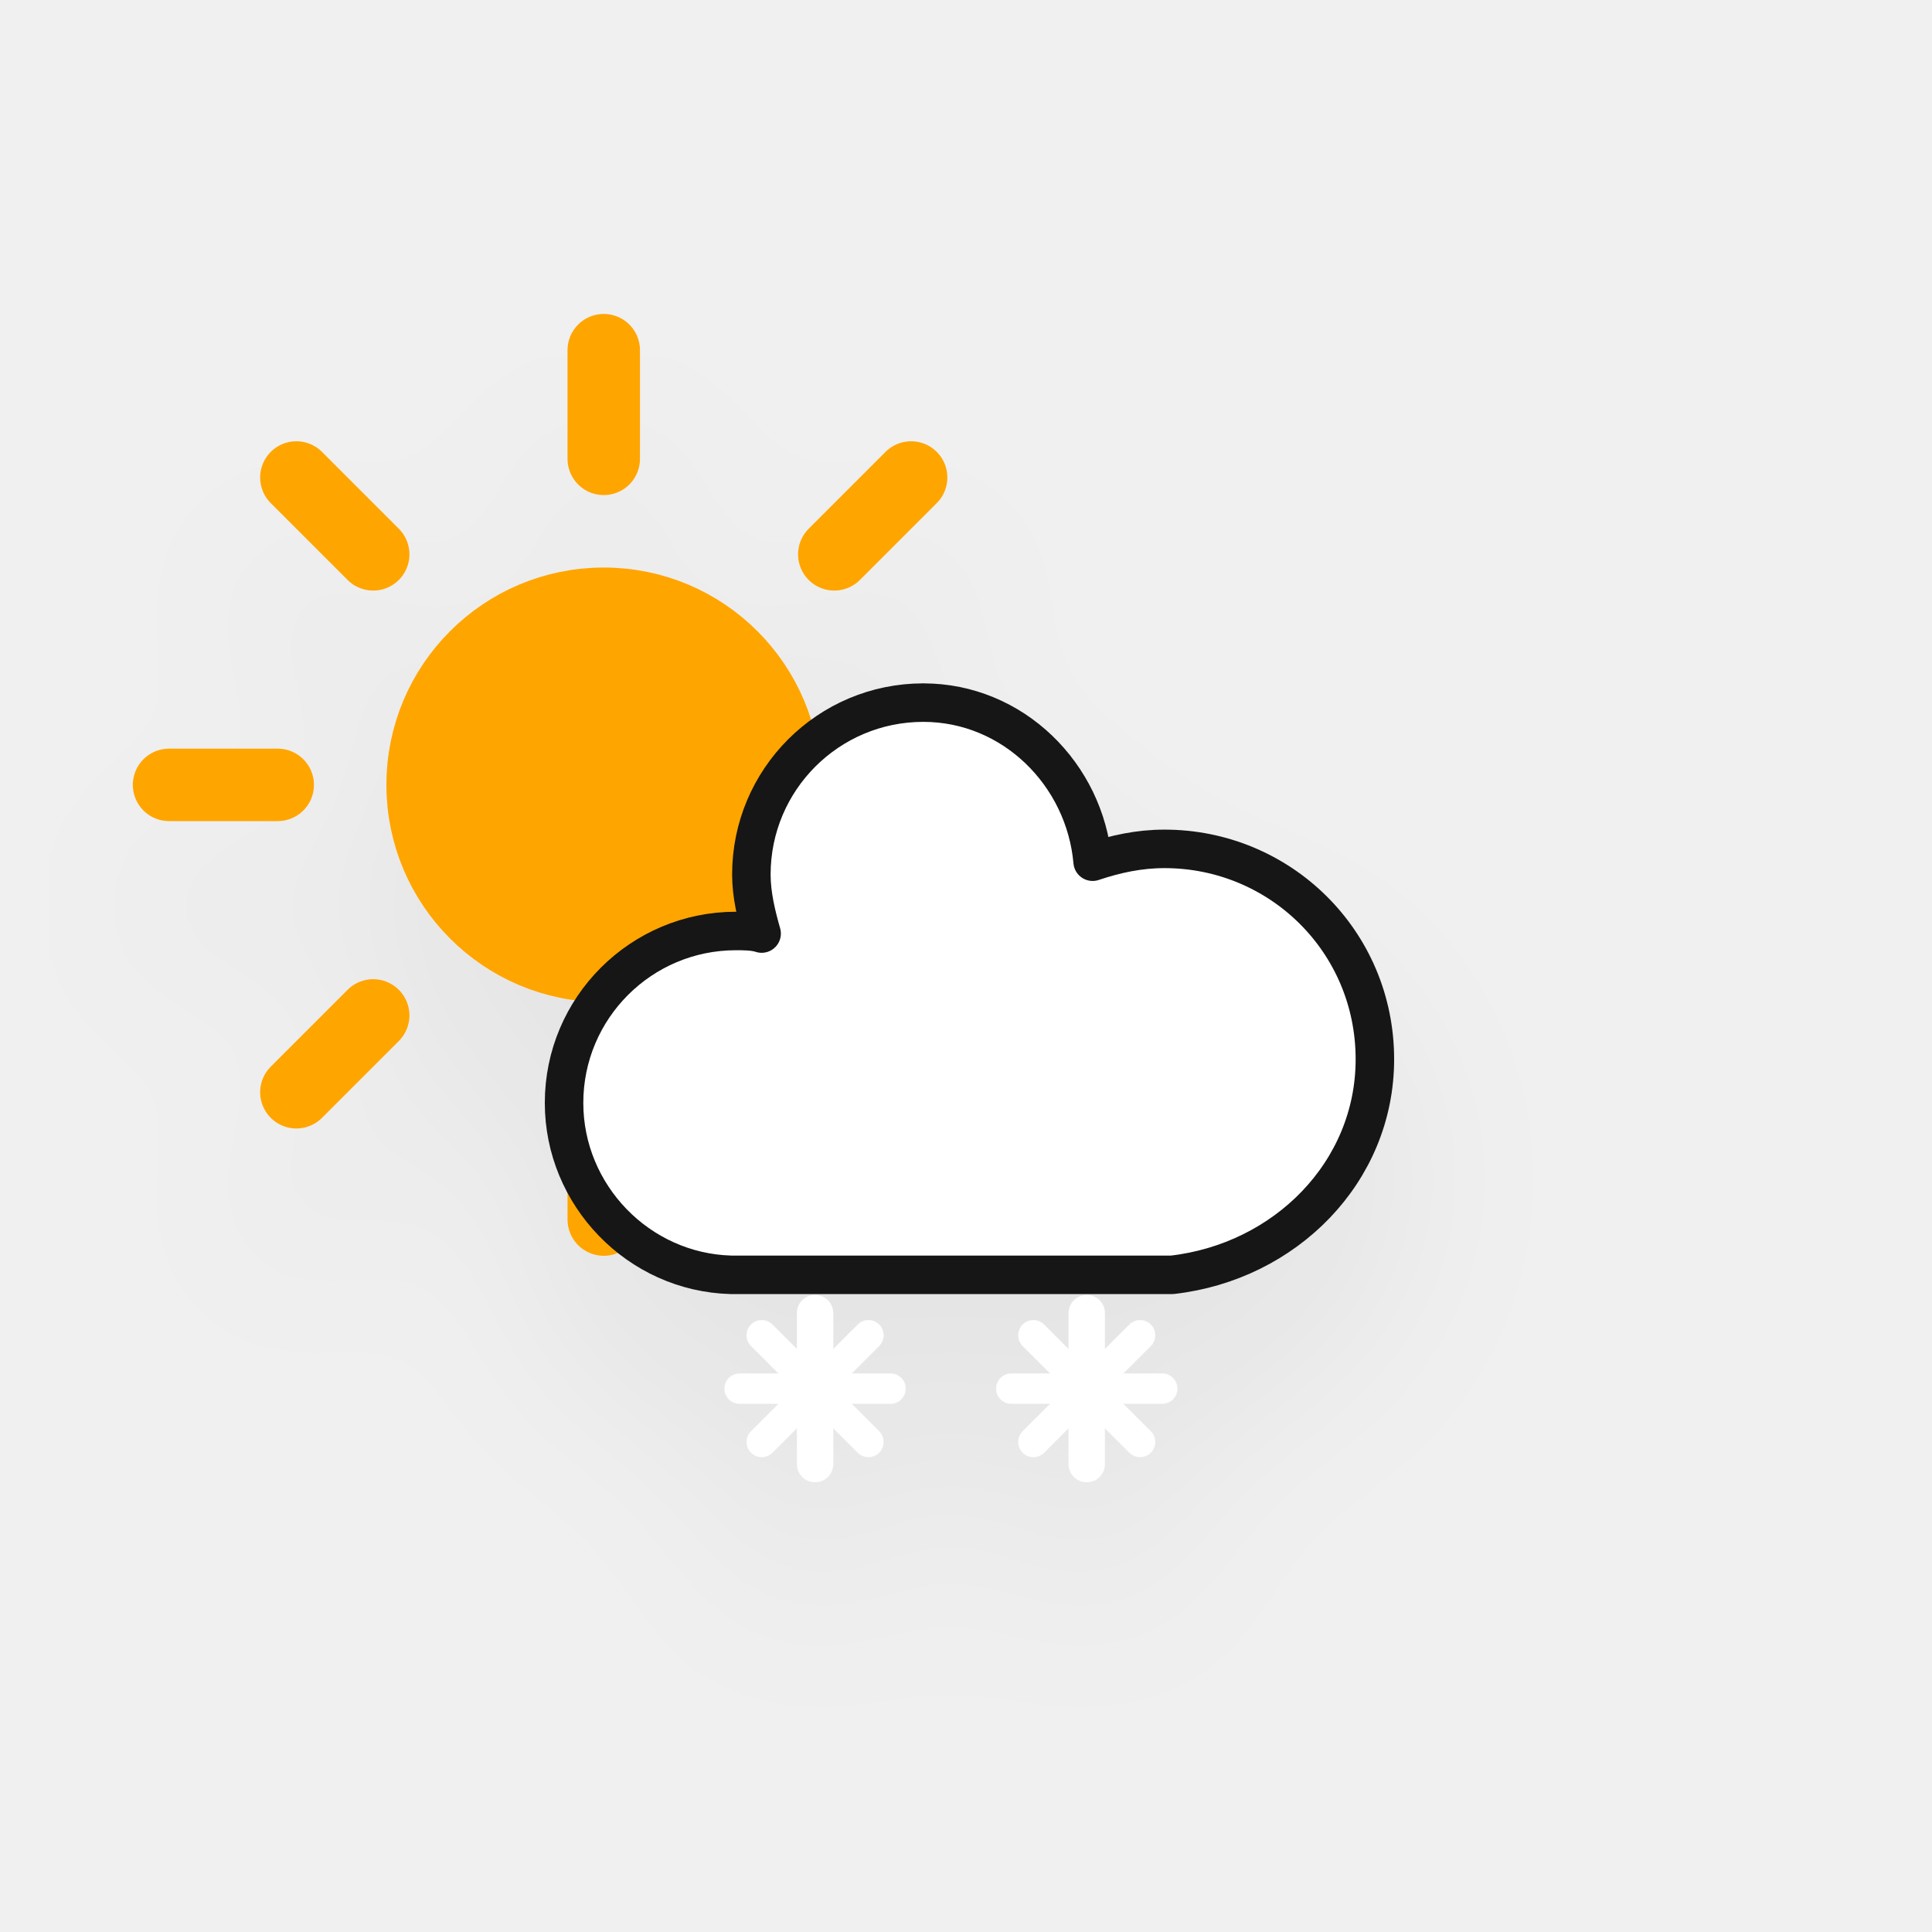
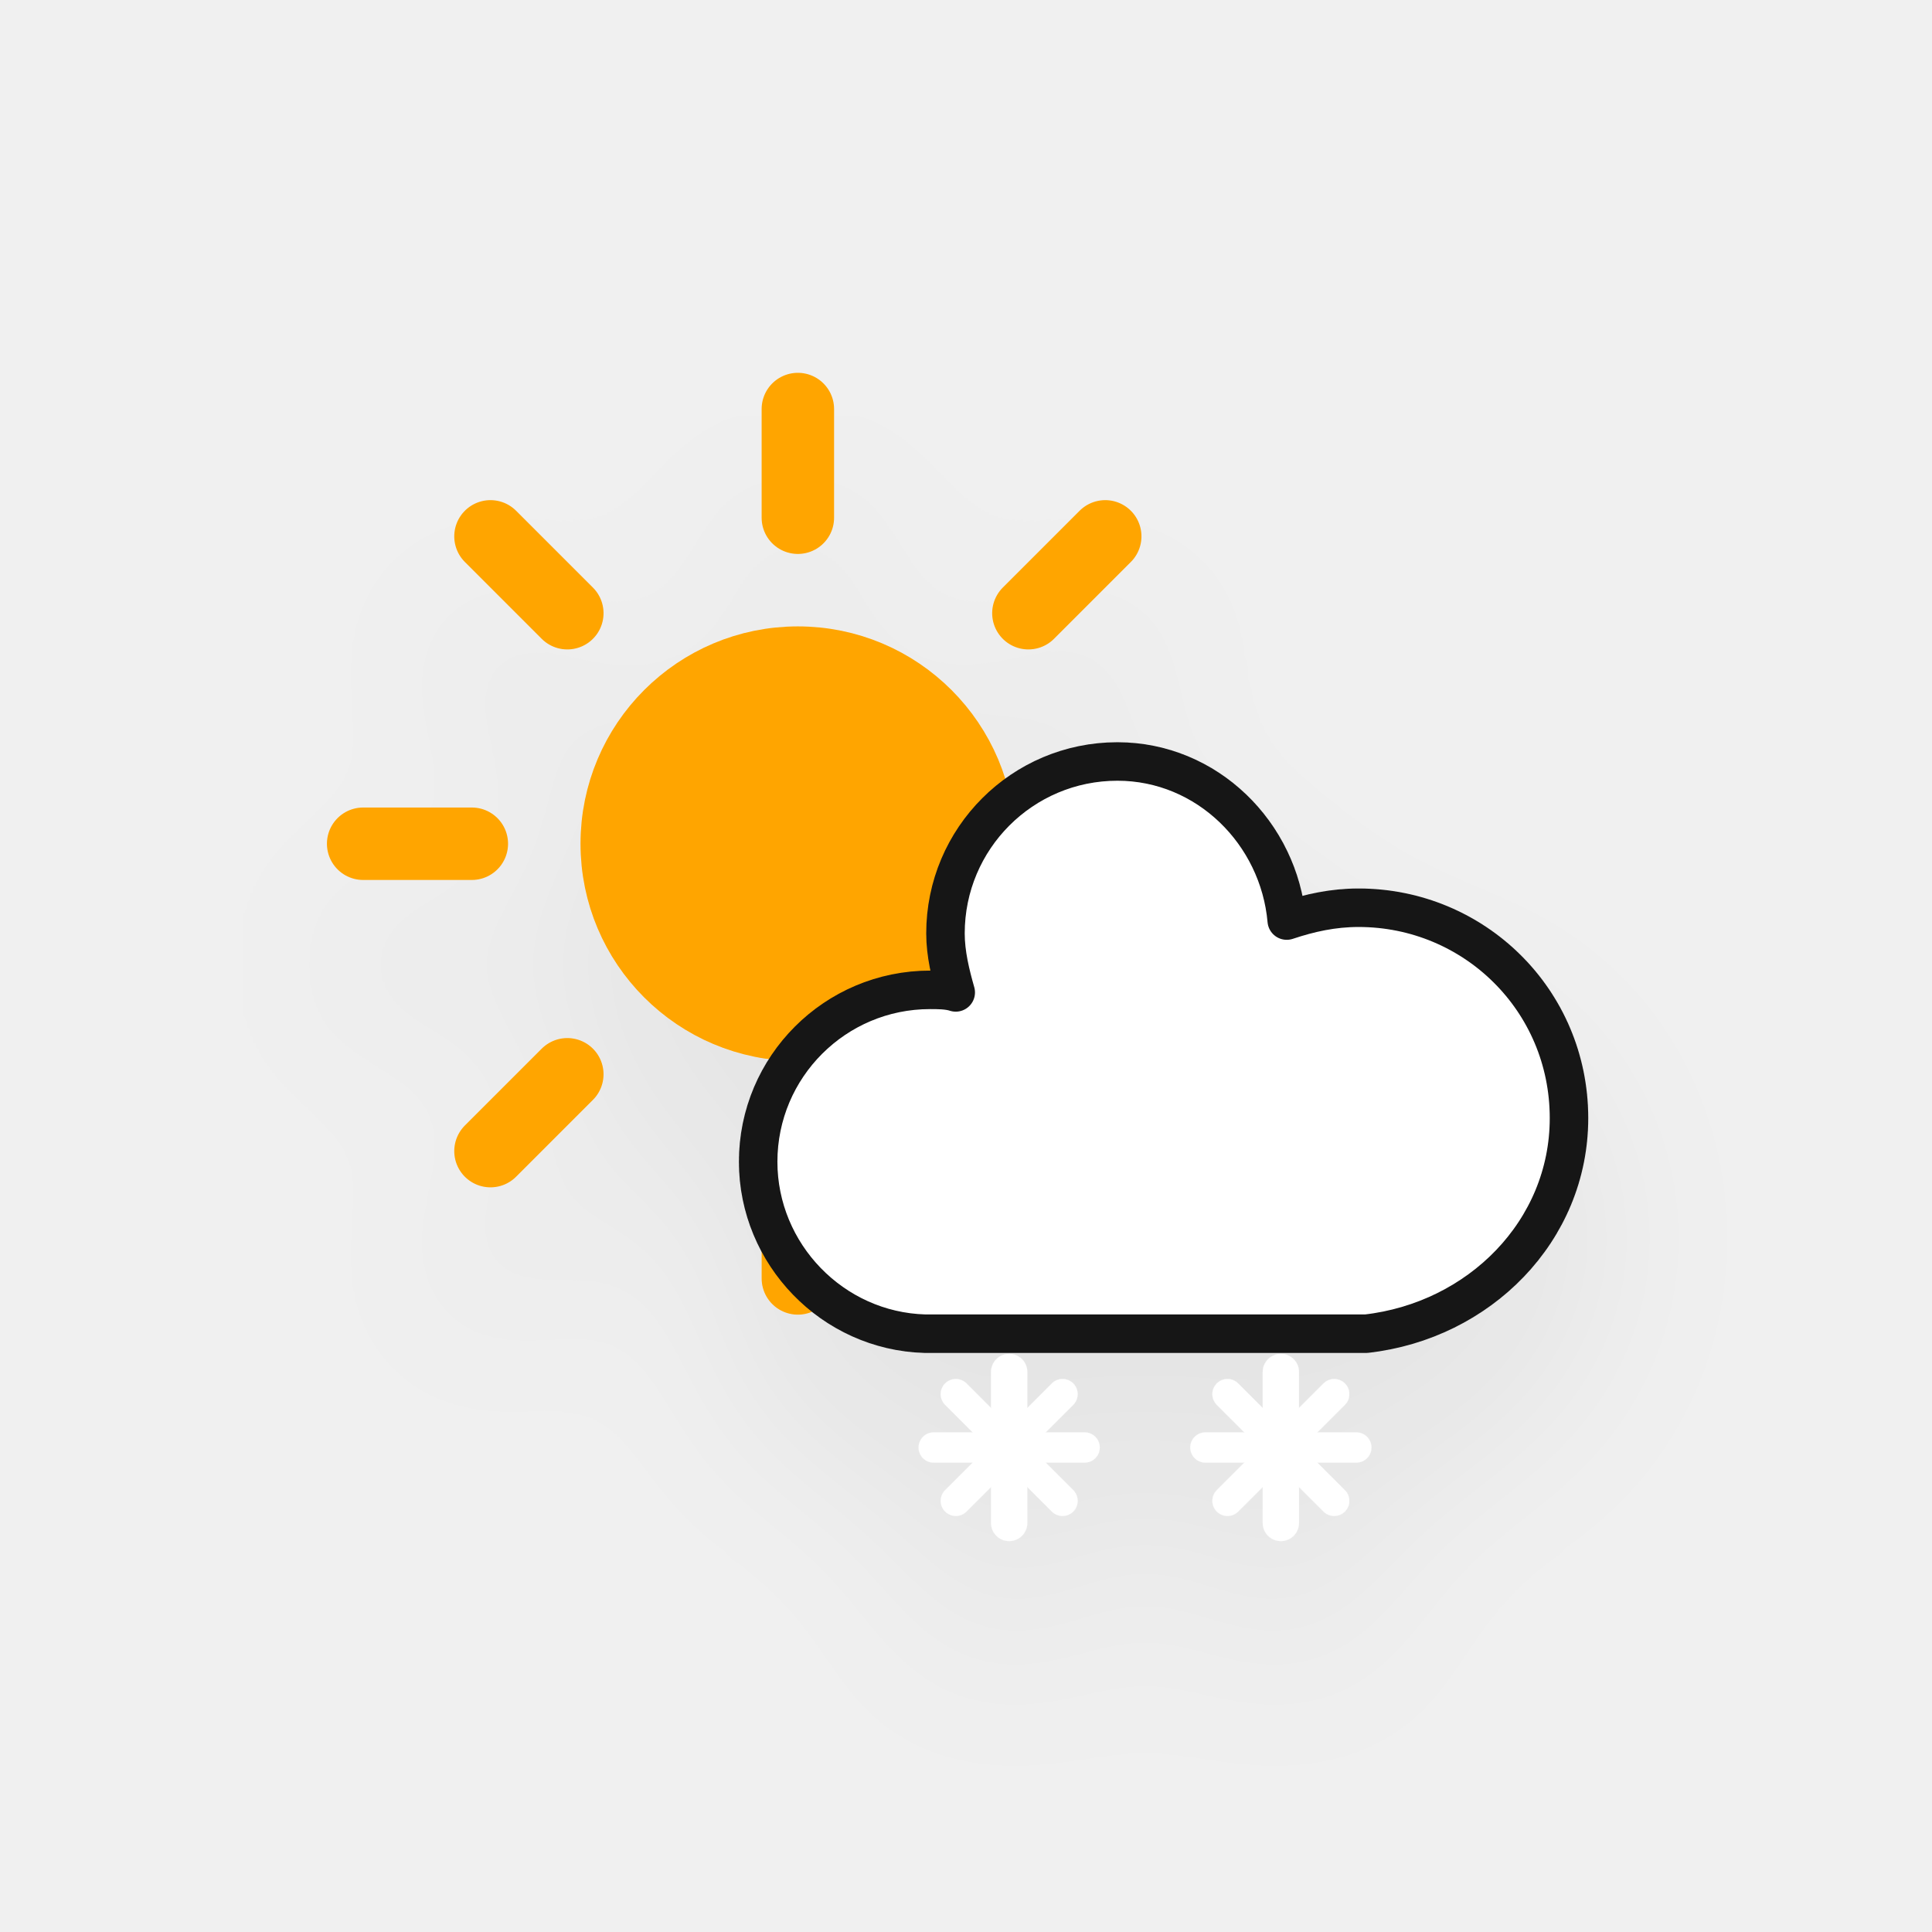
- <svg xmlns="http://www.w3.org/2000/svg" version="1.1" width="64" height="64" viewbox="0 0 64 64">
+ <svg xmlns="http://www.w3.org/2000/svg" version="1.1" width="64" height="64" viewBox="-6.43 -1.95 64 64">
  <defs>
    <filter id="blur" width="200%" height="200%">
      <feGaussianBlur in="SourceAlpha" stdDeviation="3" />
      <feOffset dx="0" dy="4" result="offsetblur" />
      <feComponentTransfer>
        <feFuncA type="linear" slope="0.05" />
      </feComponentTransfer>
      <feMerge>
        <feMergeNode />
        <feMergeNode in="SourceGraphic" />
      </feMerge>
    </filter>
    <style type="text/css">
/*
** SUN
*/
@keyframes am-weather-sun {
  0% {
    -webkit-transform: rotate(0deg);
       -moz-transform: rotate(0deg);
        -ms-transform: rotate(0deg);
            transform: rotate(0deg);
  }

  100% {
    -webkit-transform: rotate(360deg);
       -moz-transform: rotate(360deg);
        -ms-transform: rotate(360deg);
            transform: rotate(360deg);
  }
}

.am-weather-sun {
  -webkit-animation-name: am-weather-sun;
     -moz-animation-name: am-weather-sun;
      -ms-animation-name: am-weather-sun;
          animation-name: am-weather-sun;
  -webkit-animation-duration: 9s;
     -moz-animation-duration: 9s;
      -ms-animation-duration: 9s;
          animation-duration: 9s;
  -webkit-animation-timing-function: linear;
     -moz-animation-timing-function: linear;
      -ms-animation-timing-function: linear;
          animation-timing-function: linear;
  -webkit-animation-iteration-count: infinite;
     -moz-animation-iteration-count: infinite;
      -ms-animation-iteration-count: infinite;
          animation-iteration-count: infinite;
}

@keyframes am-weather-sun-shiny {
  0% {
    stroke-dasharray: 3px 10px;
    stroke-dashoffset: 0px;
  }

  50% {
    stroke-dasharray: 0.1px 10px;
    stroke-dashoffset: -1px;
  }

  100% {
    stroke-dasharray: 3px 10px;
    stroke-dashoffset: 0px;
  }
}

.am-weather-sun-shiny line {
  -webkit-animation-name: am-weather-sun-shiny;
     -moz-animation-name: am-weather-sun-shiny;
      -ms-animation-name: am-weather-sun-shiny;
          animation-name: am-weather-sun-shiny;
  -webkit-animation-duration: 2s;
     -moz-animation-duration: 2s;
      -ms-animation-duration: 2s;
          animation-duration: 2s;
  -webkit-animation-timing-function: linear;
     -moz-animation-timing-function: linear;
      -ms-animation-timing-function: linear;
          animation-timing-function: linear;
  -webkit-animation-iteration-count: infinite;
     -moz-animation-iteration-count: infinite;
      -ms-animation-iteration-count: infinite;
          animation-iteration-count: infinite;
}

/*
** SNOW
*/
@keyframes am-weather-snow {
  0% {
    -webkit-transform: translateX(0) translateY(0);
       -moz-transform: translateX(0) translateY(0);
        -ms-transform: translateX(0) translateY(0);
            transform: translateX(0) translateY(0);
  }

  33.33% {
    -webkit-transform: translateX(-1.2px) translateY(2px);
       -moz-transform: translateX(-1.2px) translateY(2px);
        -ms-transform: translateX(-1.2px) translateY(2px);
            transform: translateX(-1.2px) translateY(2px);
  }

  66.66% {
    -webkit-transform: translateX(1.4px) translateY(4px);
       -moz-transform: translateX(1.4px) translateY(4px);
        -ms-transform: translateX(1.4px) translateY(4px);
            transform: translateX(1.4px) translateY(4px);
    opacity: 1;
  }

  100% {
    -webkit-transform: translateX(-1.6px) translateY(6px);
       -moz-transform: translateX(-1.6px) translateY(6px);
        -ms-transform: translateX(-1.6px) translateY(6px);
            transform: translateX(-1.6px) translateY(6px);
    opacity: 0;
  }
}

.am-weather-snow-1 {
  -webkit-animation-name: am-weather-snow;
     -moz-animation-name: am-weather-snow;
      -ms-animation-name: am-weather-snow;
          animation-name: am-weather-snow;
  -webkit-animation-duration: 2s;
     -moz-animation-duration: 2s;
      -ms-animation-duration: 2s;
          animation-duration: 2s;
  -webkit-animation-timing-function: linear;
     -moz-animation-timing-function: linear;
      -ms-animation-timing-function: linear;
          animation-timing-function: linear;
  -webkit-animation-iteration-count: infinite;
     -moz-animation-iteration-count: infinite;
      -ms-animation-iteration-count: infinite;
          animation-iteration-count: infinite;
}

.am-weather-snow-2 {
  -webkit-animation-name: am-weather-snow;
     -moz-animation-name: am-weather-snow;
      -ms-animation-name: am-weather-snow;
          animation-name: am-weather-snow;
  -webkit-animation-delay: 1.2s;
     -moz-animation-delay: 1.2s;
      -ms-animation-delay: 1.2s;
          animation-delay: 1.2s;
  -webkit-animation-duration: 2s;
     -moz-animation-duration: 2s;
      -ms-animation-duration: 2s;
          animation-duration: 2s;
  -webkit-animation-timing-function: linear;
     -moz-animation-timing-function: linear;
      -ms-animation-timing-function: linear;
          animation-timing-function: linear;
  -webkit-animation-iteration-count: infinite;
     -moz-animation-iteration-count: infinite;
      -ms-animation-iteration-count: infinite;
          animation-iteration-count: infinite;
}

        </style>
  </defs>
  <g filter="url(#blur)" id="snowy-1">
    <g transform="translate(20,10)">
      <g transform="translate(0,16), scale(1.2)">
        <g class="am-weather-sun">
          <g>
            <line fill="none" stroke="orange" stroke-linecap="round" stroke-width="2" transform="translate(0,9)" x1="0" x2="0" y1="0" y2="3" />
          </g>
          <g transform="rotate(45)">
            <line fill="none" stroke="orange" stroke-linecap="round" stroke-width="2" transform="translate(0,9)" x1="0" x2="0" y1="0" y2="3" />
          </g>
          <g transform="rotate(90)">
            <line fill="none" stroke="orange" stroke-linecap="round" stroke-width="2" transform="translate(0,9)" x1="0" x2="0" y1="0" y2="3" />
          </g>
          <g transform="rotate(135)">
            <line fill="none" stroke="orange" stroke-linecap="round" stroke-width="2" transform="translate(0,9)" x1="0" x2="0" y1="0" y2="3" />
          </g>
          <g transform="rotate(180)">
            <line fill="none" stroke="orange" stroke-linecap="round" stroke-width="2" transform="translate(0,9)" x1="0" x2="0" y1="0" y2="3" />
          </g>
          <g transform="rotate(225)">
            <line fill="none" stroke="orange" stroke-linecap="round" stroke-width="2" transform="translate(0,9)" x1="0" x2="0" y1="0" y2="3" />
          </g>
          <g transform="rotate(270)">
            <line fill="none" stroke="orange" stroke-linecap="round" stroke-width="2" transform="translate(0,9)" x1="0" x2="0" y1="0" y2="3" />
          </g>
          <g transform="rotate(315)">
            <line fill="none" stroke="orange" stroke-linecap="round" stroke-width="2" transform="translate(0,9)" x1="0" x2="0" y1="0" y2="3" />
          </g>
        </g>
        <circle cx="0" cy="0" fill="orange" r="5" stroke="orange" stroke-width="2" />
      </g>
      <g>
        <path d="M47.7,35.4c0-4.6-3.7-8.2-8.2-8.2c-1,0-1.9,0.2-2.8,0.5c-0.3-3.4-3.1-6.2-6.6-6.2c-3.7,0-6.7,3-6.7,6.7c0,0.8,0.2,1.6,0.4,2.3    c-0.3-0.1-0.7-0.1-1-0.1c-3.7,0-6.7,3-6.7,6.7c0,3.6,2.9,6.6,6.5,6.7l17.2,0C44.2,43.3,47.7,39.8,47.7,35.4z" fill="#ffffff" stroke="rgb(20,20,20)" stroke-linejoin="round" stroke-width="1.5" transform="translate(-15,-5), scale(0.85)" />
      </g>
    </g>
    <g transform="translate(20,9)">
      <g class="am-weather-snow-1">
        <g transform="translate(7,28)">
          <line fill="none" stroke="#ffffff" stroke-linecap="round" stroke-width="1.2" transform="translate(0,9), rotate(0)" x1="0" x2="0" y1="-2.5" y2="2.5" />
          <line fill="none" stroke="#ffffff" stroke-linecap="round" stroke-width="1" transform="translate(0,9), rotate(45)" x1="0" x2="0" y1="-2.5" y2="2.5" />
          <line fill="none" stroke="#ffffff" stroke-linecap="round" stroke-width="1" transform="translate(0,9), rotate(90)" x1="0" x2="0" y1="-2.5" y2="2.5" />
          <line fill="none" stroke="#ffffff" stroke-linecap="round" stroke-width="1" transform="translate(0,9), rotate(135)" x1="0" x2="0" y1="-2.5" y2="2.5" />
        </g>
      </g>
      <g class="am-weather-snow-2">
        <g transform="translate(16,28)">
          <line fill="none" stroke="#ffffff" stroke-linecap="round" stroke-width="1.2" transform="translate(0,9), rotate(0)" x1="0" x2="0" y1="-2.5" y2="2.5" />
          <line fill="none" stroke="#ffffff" stroke-linecap="round" stroke-width="1" transform="translate(0,9), rotate(45)" x1="0" x2="0" y1="-2.5" y2="2.5" />
          <line fill="none" stroke="#ffffff" stroke-linecap="round" stroke-width="1" transform="translate(0,9), rotate(90)" x1="0" x2="0" y1="-2.5" y2="2.5" />
          <line fill="none" stroke="#ffffff" stroke-linecap="round" stroke-width="1" transform="translate(0,9), rotate(135)" x1="0" x2="0" y1="-2.5" y2="2.5" />
        </g>
      </g>
    </g>
  </g>
</svg>
